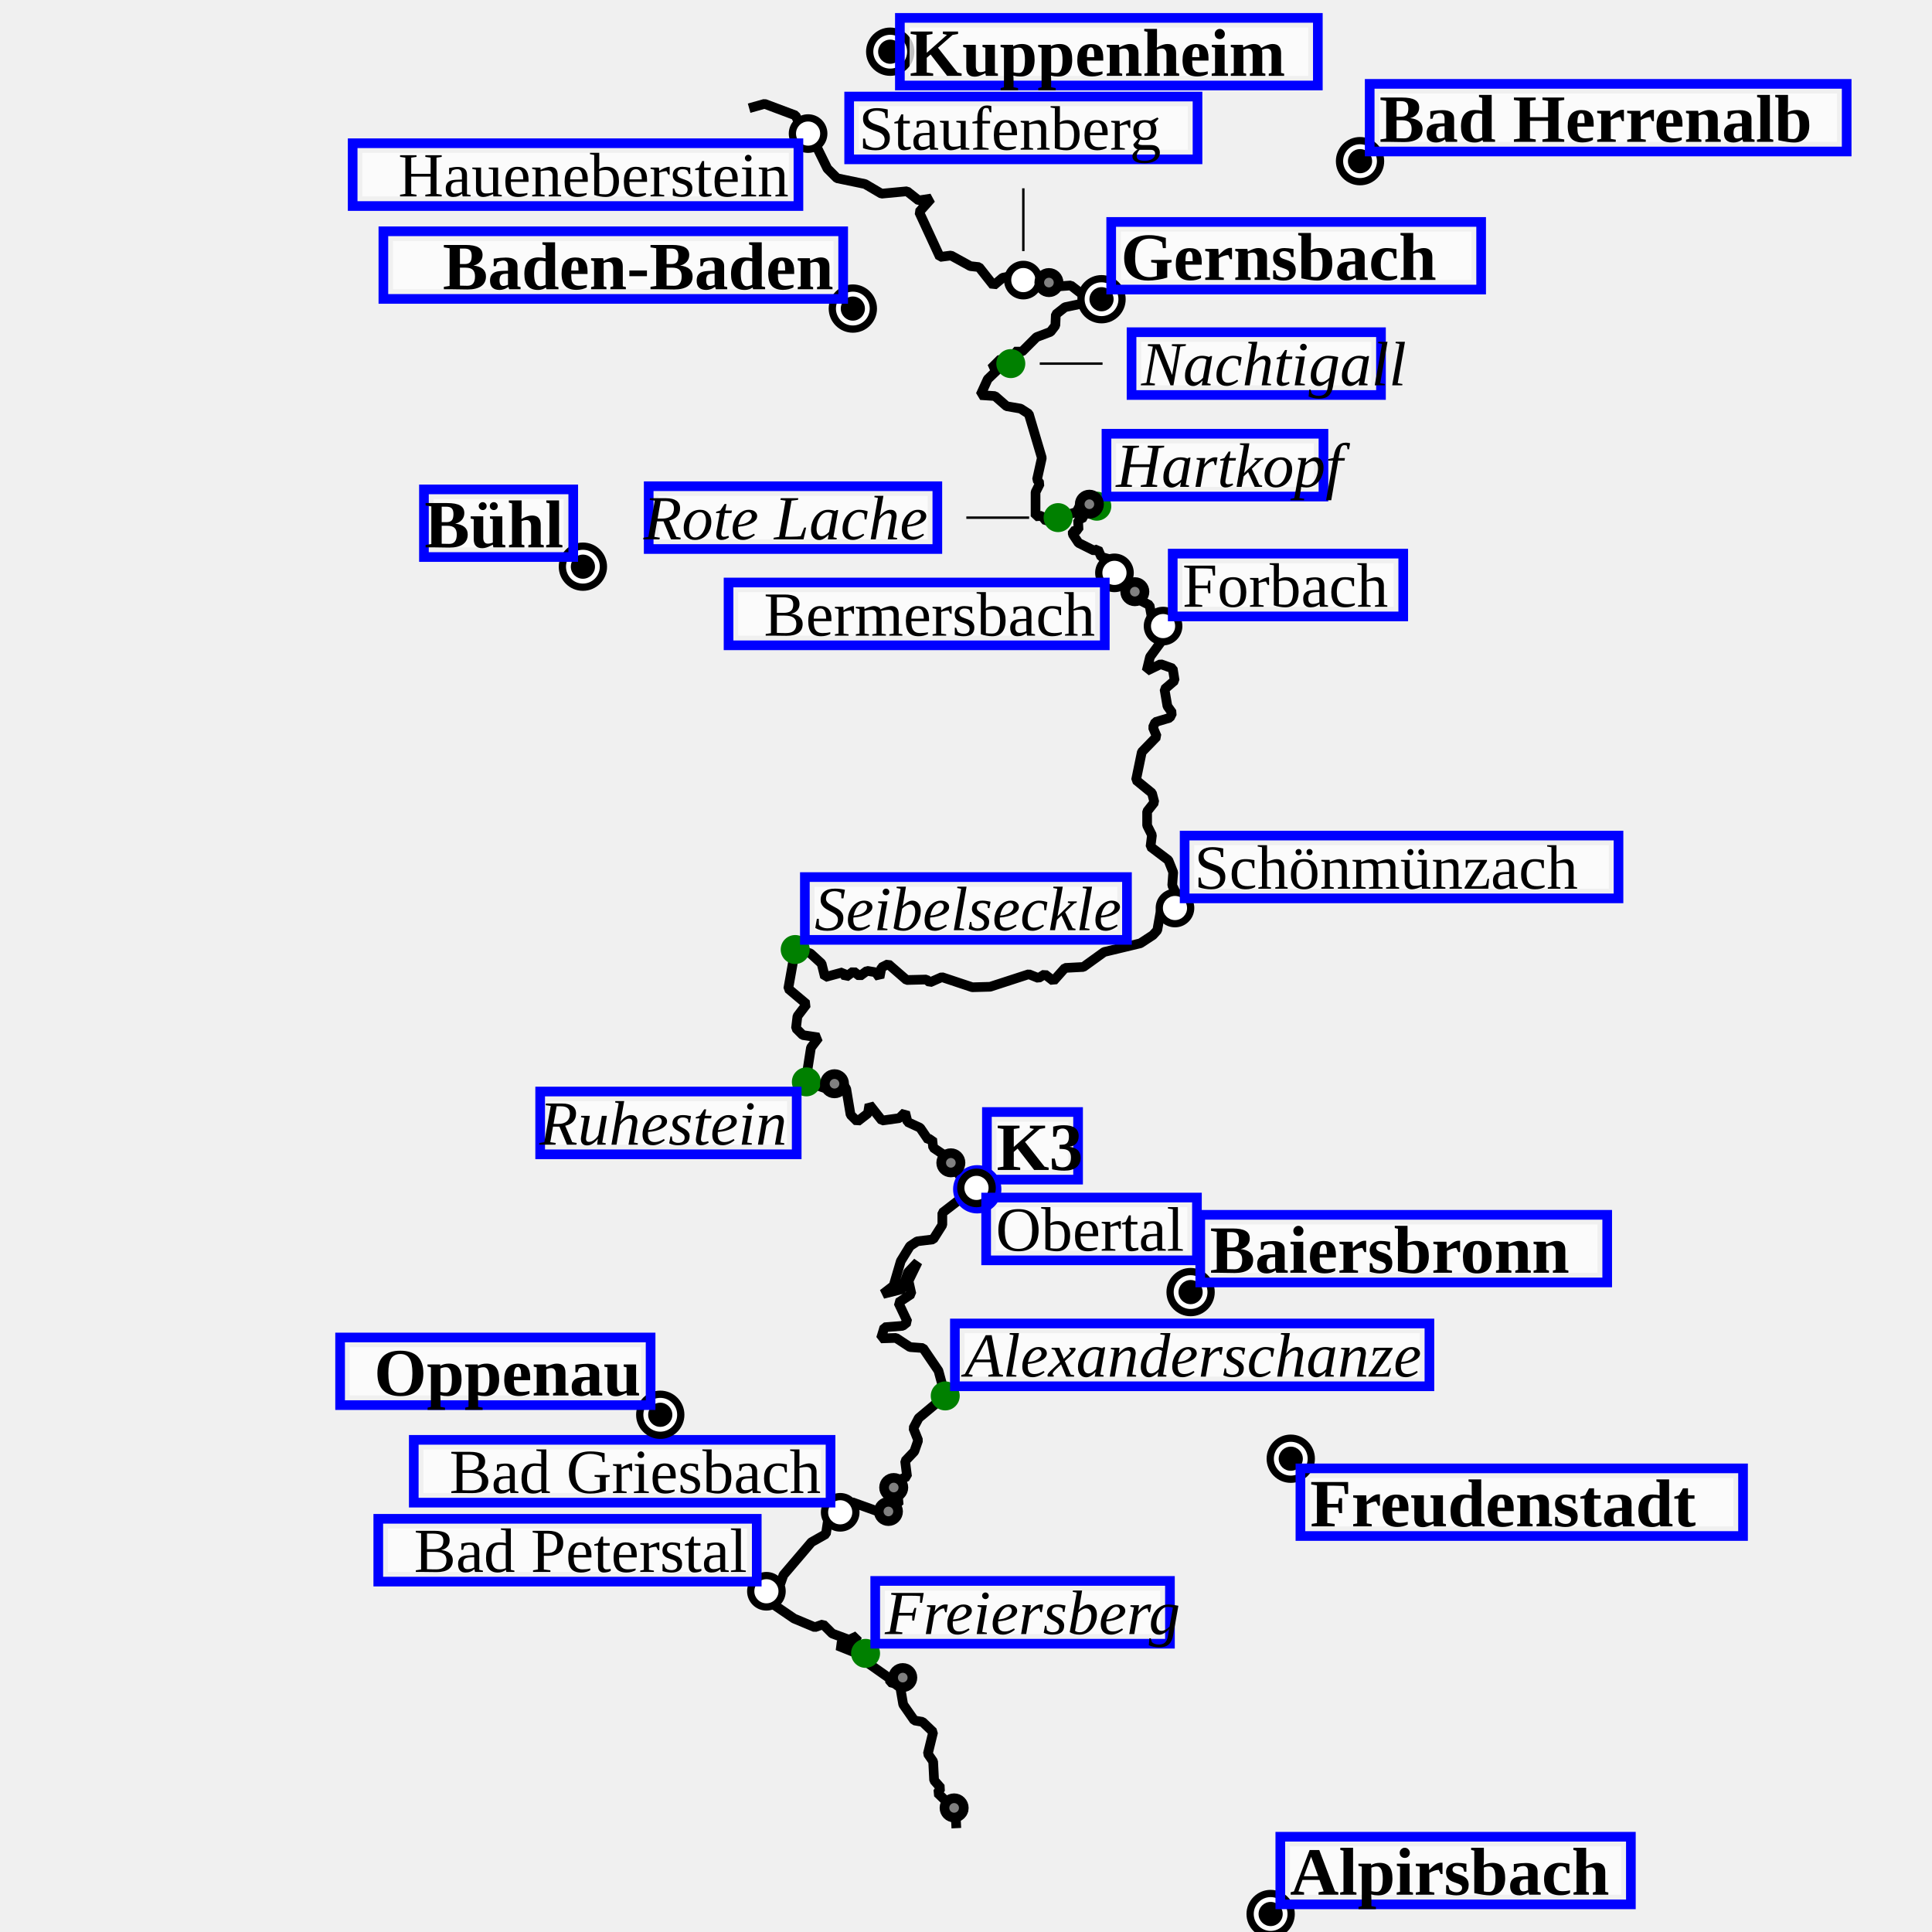
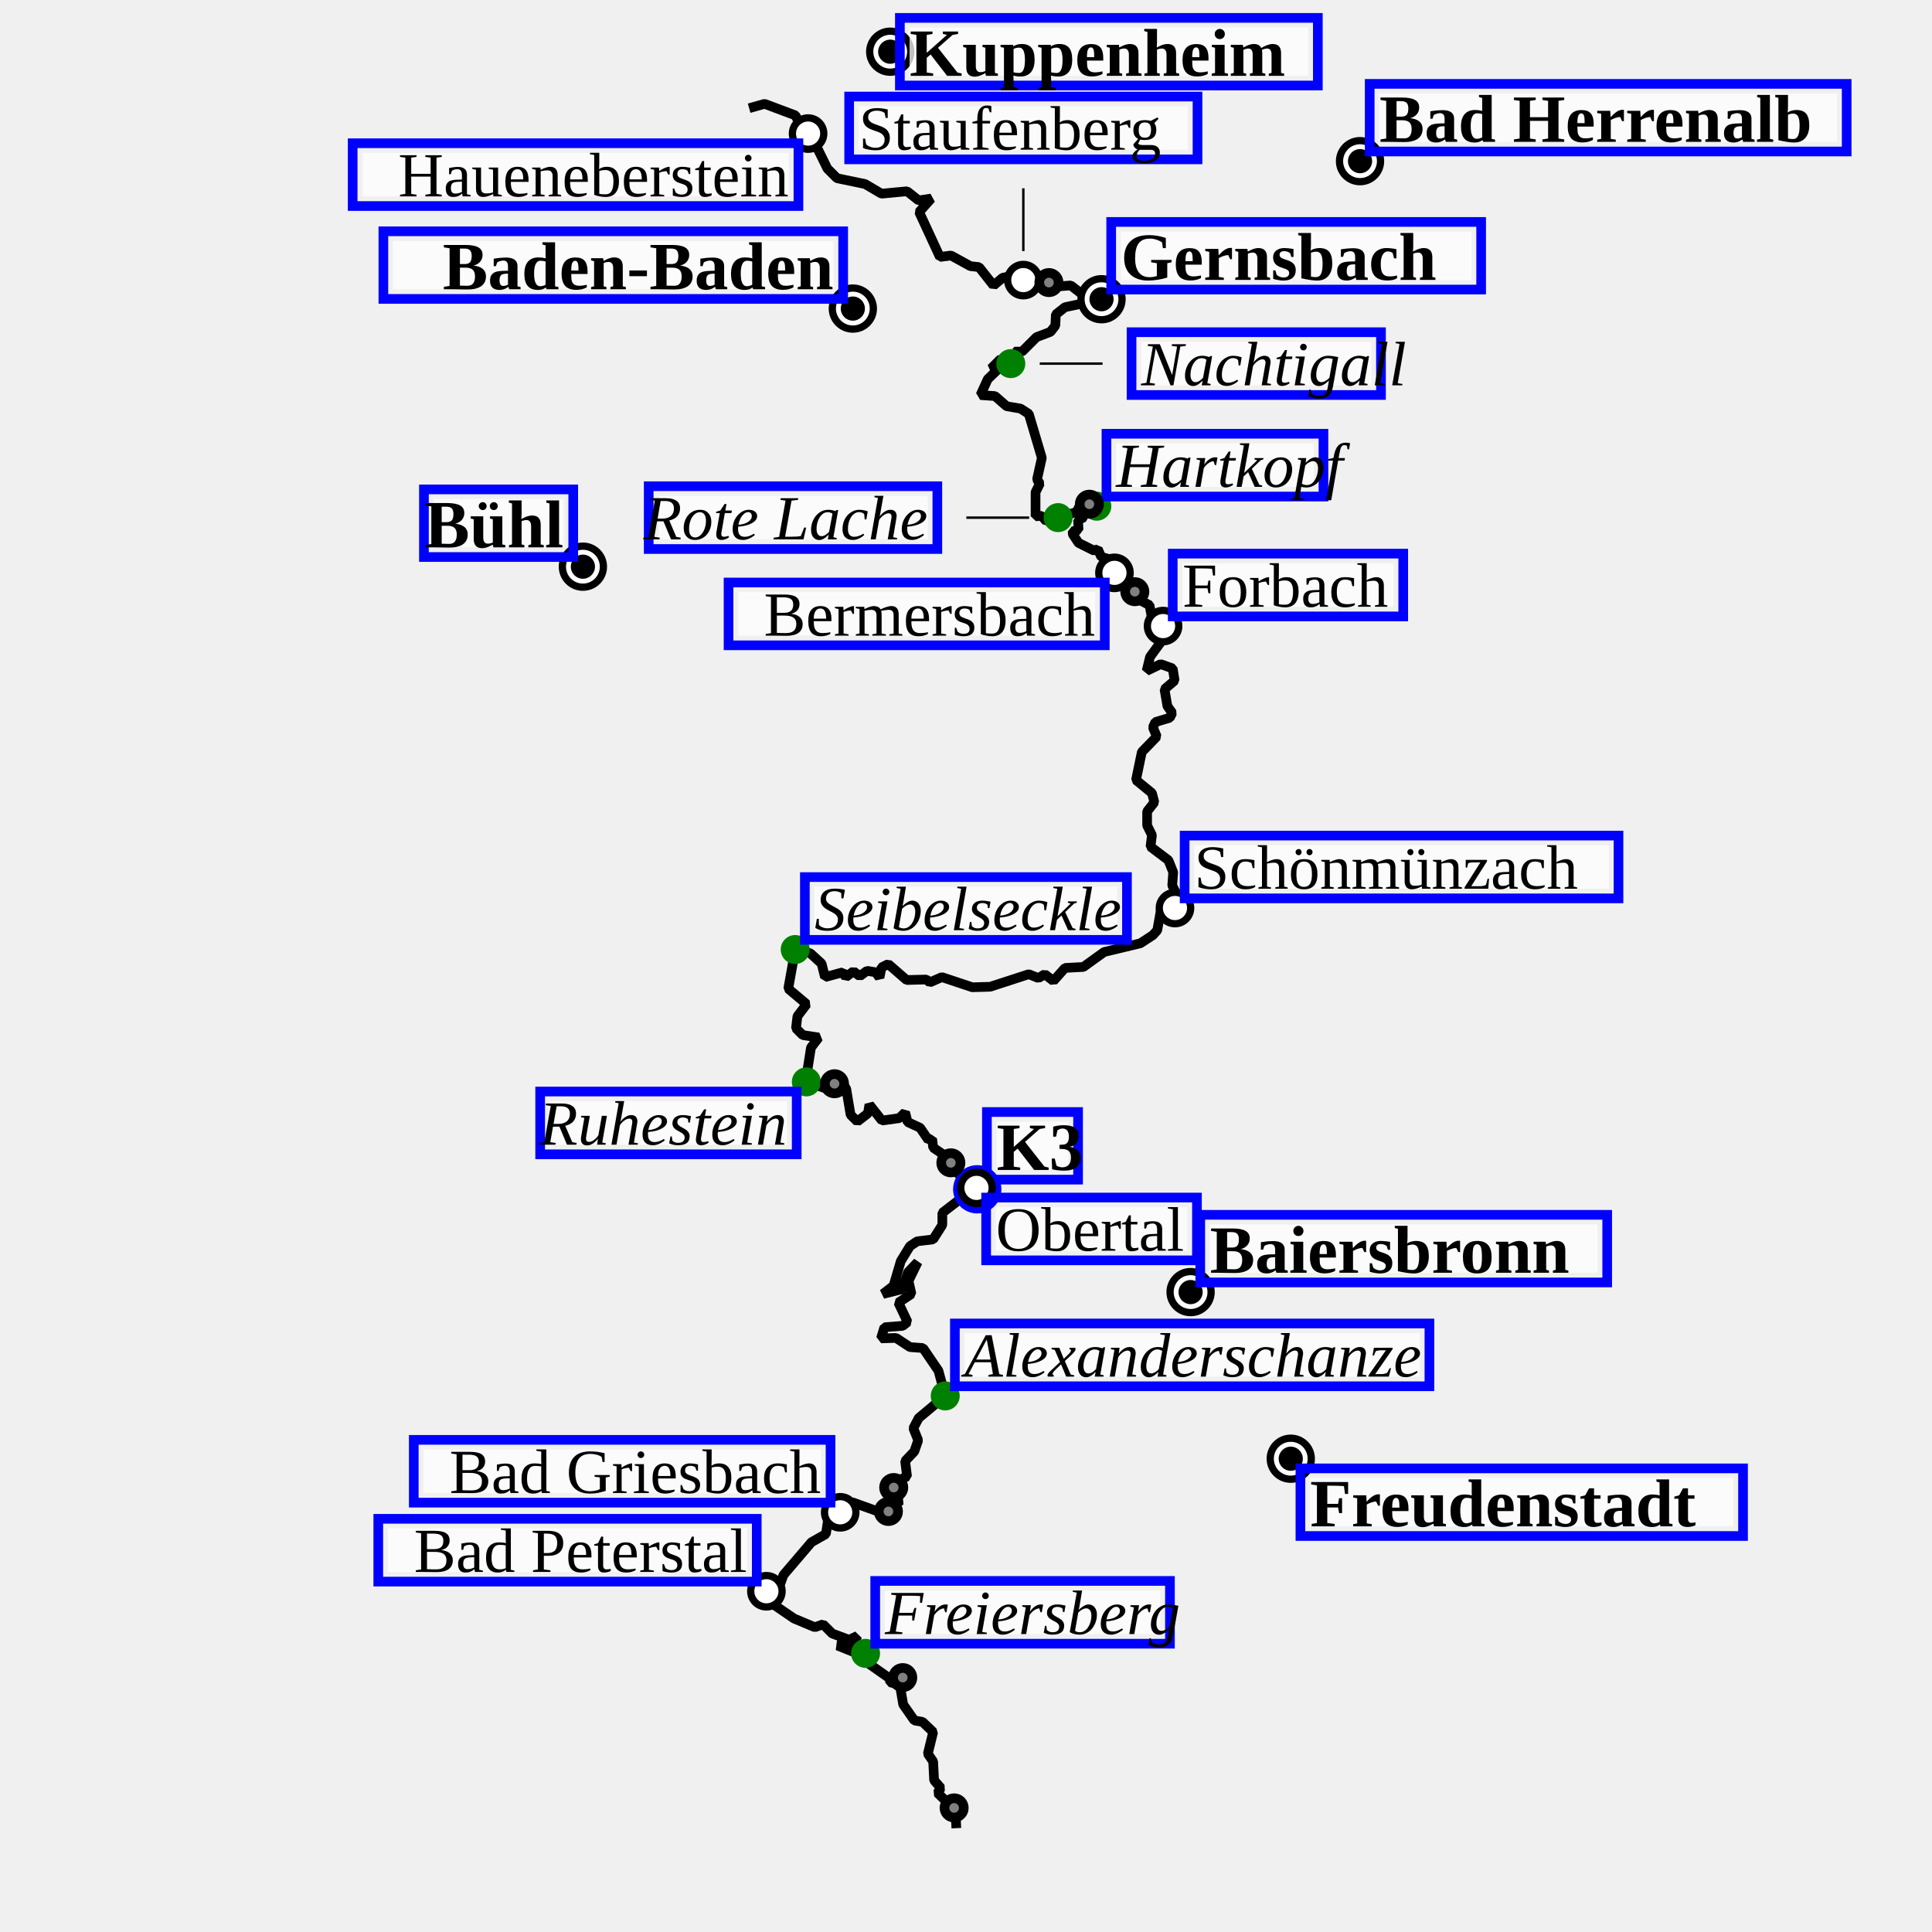
<svg xmlns="http://www.w3.org/2000/svg" height="400" viewBox="(0, 0, 400, 400)" width="400">
  <path d="M198.0,378.5 L197.9,376.5 L199.4,375.1 L199.4,374.4 L197.3,374.3 L194.1,371.2 L194.8,370.2 L193.4,368.6 L193.2,364.7 L192.1,363.1 L193.2,358.6 L191.0,356.5 L189.3,356.2 L187.0,352.9 L186.4,349.4 L187.0,347.0 L186.1,348.8 L184.3,348.3 L184.2,347.5 L179.8,344.4 L179.1,341.9 L179.7,340.7 L177.4,342.3 L173.4,340.7 L176.8,340.3 L177.5,338.7 L175.8,339.5 L172.3,338.2 L170.4,336.3 L168.7,336.9 L164.4,335.1 L160.0,332.1 L158.7,329.5 L161.6,327.8 L162.2,326.1 L168.0,319.3 L171.0,317.6 L171.6,313.6 L174.9,312.9 L176.4,311.0 L185.3,314.2 L183.9,312.9 L186.4,310.7 L184.9,309.8 L185.6,309.9 L185.2,308.1 L184.1,307.3 L187.8,305.7 L187.4,302.5 L189.3,300.5 L190.1,298.2 L189.1,295.7 L190.2,293.6 L195.7,289.0 L194.3,283.8 L191.1,279.1 L188.4,278.9 L185.5,277.0 L182.4,277.1 L183.1,274.8 L186.9,274.5 L187.9,273.7 L186.0,269.7 L188.7,267.9 L188.1,265.2 L190.0,261.3 L188.0,263.4 L186.8,266.9 L182.8,267.9 L185.0,266.2 L186.5,261.1 L188.4,258.0 L189.9,257.0 L193.2,256.6 L195.1,253.6 L195.1,251.1 L200.3,247.1 L202.5,246.5 L201.6,244.8 L198.7,243.4 L196.0,239.5 L193.2,237.6 L193.0,235.8 L192.2,236.0 L190.5,233.5 L187.9,232.3 L187.4,230.3 L186.2,231.5 L182.6,232.0 L180.0,228.7 L179.7,230.5 L177.5,232.2 L176.1,230.8 L175.2,225.4 L174.4,224.3 L172.9,223.7 L172.7,224.8 L170.8,225.3 L166.8,223.9 L167.9,216.9 L169.5,214.8 L166.2,214.3 L164.8,212.9 L165.1,210.4 L167.0,207.9 L163.2,204.7 L164.7,196.3 L167.8,197.4 L170.1,199.5 L170.8,202.3 L174.5,201.3 L175.1,202.3 L176.7,201.1 L178.0,202.1 L179.5,201.0 L181.3,201.3 L182.1,202.4 L182.5,200.3 L183.9,199.6 L187.7,202.9 L191.8,202.8 L192.5,203.4 L195.0,202.3 L201.3,204.4 L205.0,204.3 L213.0,201.7 L215.0,202.5 L216.3,201.7 L218.1,203.1 L220.5,200.4 L224.3,200.2 L228.6,197.1 L236.1,195.3 L238.7,193.6 L239.6,192.6 L240.4,188.1 L244.9,187.9 L242.7,183.3 L242.9,180.6 L241.9,178.1 L238.2,175.3 L238.5,172.9 L237.5,170.9 L237.5,168.0 L239.0,166.1 L238.5,164.2 L235.2,161.5 L236.4,155.7 L239.5,152.5 L238.7,150.6 L239.2,149.5 L242.2,148.6 L242.7,147.6 L241.7,146.2 L241.1,142.7 L243.2,140.9 L242.8,138.4 L240.3,137.5 L237.4,138.9 L238.1,136.0 L241.1,131.9 L240.6,128.2 L238.4,127.5 L238.0,125.3 L235.5,124.0 L234.6,121.6 L232.2,120.5 L230.3,118.0 L229.8,115.8 L228.0,115.3 L227.3,113.7 L226.5,114.0 L223.3,112.4 L222.1,110.6 L222.1,110.0 L223.3,109.7 L223.2,107.7 L224.4,107.1 L224.2,105.4 L225.7,104.3 L227.1,104.8 L226.9,104.1 L223.8,104.2 L222.9,106.0 L216.6,107.9 L215.7,106.8 L214.4,106.9 L214.4,101.9 L215.3,100.1 L214.7,99.3 L215.7,94.8 L213.0,85.7 L211.3,84.6 L208.4,84.1 L206.0,82.0 L203.0,81.8 L204.5,78.5 L206.9,76.2 L205.2,76.3 L207.2,74.3 L209.3,75.3 L210.3,74.2 L210.0,72.8 L211.6,72.8 L214.6,69.8 L217.5,68.7 L218.5,67.4 L218.6,65.1 L220.5,63.6 L228.1,62.0 L227.3,59.5 L228.1,62.0 L227.5,62.3 L226.3,60.4 L223.9,60.8 L221.7,59.1 L219.0,59.3 L216.4,58.1 L214.5,59.4 L213.7,58.5 L211.3,57.8 L211.1,56.8 L207.6,57.5 L205.7,59.1 L202.7,55.3 L200.9,55.1 L196.9,52.9 L194.6,53.2 L190.3,43.9 L192.8,41.1 L190.2,41.5 L187.8,39.6 L182.5,40.1 L179.1,38.1 L173.3,36.9 L171.3,34.9 L168.5,29.2 L167.1,27.5 L166.4,27.5 L164.7,23.9 L158.3,21.5 L155.1,22.4" fill="transparent" id="track" stroke="black" stroke-linejoin="miter" stroke-miterlimit="1" stroke-width="2" />
  <g>
    <g>
-       <circle cx="202.329" cy="246.23" fill="Blue" id="9/wp/circle" r="5" />
+       <circle cx="202.329" cy="246.23" fill="Blue" id="0/wp/circle" r="5" />
    </g>
    <g transform="translate(202.3292 246.2302)">
      <rect fill="white" fill-opacity="0.75" height="10" id="label-bg" width="14.875" x="4" y="-14" />
      <rect fill="none" height="14" id="label-dbg" stroke="blue" stroke-width="2" width="18.875" x="2" y="-16" />
-       <text font-size="14.0" font-style="normal" font-weight="bold" id="9/wp/text" text-anchor="start" x="4.000" y="-4.000">
+       <text font-size="14.0" font-style="normal" font-weight="bold" id="0/wp/text" text-anchor="start" x="4.000" y="-4.000">
K3
</text>
    </g>
    <g>
      <circle cx="176.571" cy="63.887" fill="Black" id="10/wp/circle" r="5" />
      <circle cx="176.571" cy="63.887" fill="white" id="10/wp/circle-little-white" r="3.5" />
      <circle cx="176.571" cy="63.887" fill="black" id="10/wp/circle-little-white" r="2.5" />
    </g>
    <g transform="translate(176.5707 63.88672)">
      <rect fill="white" fill-opacity="0.75" height="10" id="label-bg" width="91.196" x="-95.196" y="-14" />
      <rect fill="none" height="14" id="label-dbg" stroke="blue" stroke-width="2" width="95.196" x="-97.196" y="-16" />
      <text font-size="14.0" font-style="normal" font-weight="bold" id="10/wp/text" text-anchor="end" x="-4.000" y="-4.000">
Baden-Baden
</text>
    </g>
    <g>
      <circle cx="228.06" cy="61.95" fill="Black" id="11/wp/circle" r="5" />
      <circle cx="228.06" cy="61.95" fill="white" id="11/wp/circle-little-white" r="3.5" />
      <circle cx="228.06" cy="61.95" fill="black" id="11/wp/circle-little-white" r="2.5" />
    </g>
    <g transform="translate(228.0601 61.95013)">
      <rect fill="white" fill-opacity="0.75" height="10" id="label-bg" width="72.595" x="4" y="-14" />
      <rect fill="none" height="14" id="label-dbg" stroke="blue" stroke-width="2" width="76.595" x="2" y="-16" />
      <text font-size="14.0" font-style="normal" font-weight="bold" id="11/wp/text" text-anchor="start" x="4.000" y="-4.000">
Gernsbach
</text>
    </g>
    <g>
      <circle cx="240.801" cy="129.623" fill="Black" id="12/wp/circle" r="4" />
      <circle cx="240.801" cy="129.623" fill="white" id="12/wp/circle-little-white" r="2.5" />
    </g>
    <g transform="translate(240.8008 129.6225)">
      <rect fill="white" fill-opacity="0.75" height="9" id="label-bg" width="43.724" x="4" y="-13" />
      <rect fill="none" height="13" id="label-dbg" stroke="blue" stroke-width="2" width="47.724" x="2" y="-15" />
      <text font-size="13.0" font-style="normal" font-weight="normal" id="12/wp/text" text-anchor="start" x="4.000" y="-4.000">
Forbach
</text>
    </g>
    <g>
      <circle cx="158.677" cy="329.454" fill="Black" id="13/wp/circle" r="4" />
      <circle cx="158.677" cy="329.454" fill="white" id="13/wp/circle-little-white" r="2.5" />
    </g>
    <g transform="translate(158.677 329.4542)">
      <rect fill="white" fill-opacity="0.75" height="9" id="label-bg" width="74.359" x="-78.359" y="-13" />
      <rect fill="none" height="13" id="label-dbg" stroke="blue" stroke-width="2" width="78.359" x="-80.359" y="-15" />
      <text font-size="13.0" font-style="normal" font-weight="normal" id="13/wp/text" text-anchor="end" x="-4.000" y="-4.000">
Bad Peterstal
</text>
    </g>
    <g>
      <circle cx="173.955" cy="313.106" fill="Black" id="14/wp/circle" r="4" />
      <circle cx="173.955" cy="313.106" fill="white" id="14/wp/circle-little-white" r="2.5" />
    </g>
    <g transform="translate(173.9548 313.106)">
      <rect fill="white" fill-opacity="0.75" height="9" id="label-bg" width="82.288" x="-86.288" y="-13" />
      <rect fill="none" height="13" id="label-dbg" stroke="blue" stroke-width="2" width="86.288" x="-88.288" y="-15" />
      <text font-size="13.0" font-style="normal" font-weight="normal" id="14/wp/text" text-anchor="end" x="-4.000" y="-4.000">
Bad Griesbach
</text>
    </g>
    <g>
      <circle cx="167.307" cy="27.657" fill="Black" id="15/wp/circle" r="4" />
      <circle cx="167.307" cy="27.657" fill="white" id="15/wp/circle-little-white" r="2.5" />
    </g>
    <g transform="translate(167.3069 27.65687)">
      <rect fill="white" fill-opacity="0.75" height="9" id="label-bg" width="88.291" x="-92.291" y="4" />
      <rect fill="none" height="13" id="label-dbg" stroke="blue" stroke-width="2" width="92.291" x="-94.291" y="2" />
      <text font-size="13.0" font-style="normal" font-weight="normal" id="15/wp/text" text-anchor="end" x="-4.000" y="13.000">
Haueneberstein
</text>
    </g>
    <g>
      <circle cx="202.17" cy="245.941" fill="Black" id="16/wp/circle" r="4" />
      <circle cx="202.17" cy="245.941" fill="white" id="16/wp/circle-little-white" r="2.5" />
    </g>
    <g transform="translate(202.1703 245.9406)">
      <rect fill="white" fill-opacity="0.75" height="9" id="label-bg" width="39.644" x="4" y="4" />
      <rect fill="none" height="13" id="label-dbg" stroke="blue" stroke-width="2" width="43.644" x="2" y="2" />
      <text font-size="13.0" font-style="normal" font-weight="normal" id="16/wp/text" text-anchor="start" x="4.000" y="13.000">
Obertal
</text>
    </g>
    <g>
      <circle cx="230.736" cy="118.604" fill="Black" id="17/wp/circle" r="4" />
      <circle cx="230.736" cy="118.604" fill="white" id="17/wp/circle-little-white" r="2.5" />
    </g>
    <g transform="translate(230.7359 118.6037)">
      <rect fill="white" fill-opacity="0.75" height="9" id="label-bg" width="73.897" x="-77.897" y="4" />
      <rect fill="none" height="13" id="label-dbg" stroke="blue" stroke-width="2" width="77.897" x="-79.897" y="2" />
      <text font-size="13.0" font-style="normal" font-weight="normal" id="17/wp/text" text-anchor="end" x="-4.000" y="13.000">
Bermersbach
</text>
    </g>
    <g>
      <circle cx="211.871" cy="57.99" fill="Black" id="19/wp/circle" r="4" />
      <circle cx="211.871" cy="57.99" fill="white" id="19/wp/circle-little-white" r="2.5" />
    </g>
    <g transform="translate(211.8705 57.99041)">
      <rect fill="white" fill-opacity="0.75" height="9" id="label-bg" width="68.124" x="-34.062" y="-36" />
      <rect fill="none" height="13" id="label-dbg" stroke="blue" stroke-width="2" width="72.124" x="-36.062" y="-38" />
      <text font-size="13.0" font-style="normal" font-weight="normal" id="19/wp/text" text-anchor="start" x="-34.062" y="-27.000">
Staufenberg
</text>
    </g>
    <path d="M211.87,38.99 L211.87,51.99" id="link" stroke="black" stroke-linejoin="miter" stroke-miterlimit="1" stroke-width="0.5" />
    <g>
      <circle cx="243.266" cy="187.997" fill="Black" id="20/wp/circle" r="4" />
      <circle cx="243.266" cy="187.997" fill="white" id="20/wp/circle-little-white" r="2.5" />
    </g>
    <g transform="translate(243.2658 187.9974)">
      <rect fill="white" fill-opacity="0.75" height="9" id="label-bg" width="85.828" x="4" y="-13" />
      <rect fill="none" height="13" id="label-dbg" stroke="blue" stroke-width="2" width="89.828" x="2" y="-15" />
      <text font-size="13.0" font-style="normal" font-weight="normal" id="20/wp/text" text-anchor="start" x="4.000" y="-4.000">
Schönmünzach
</text>
    </g>
    <g>
      <circle cx="195.7" cy="289.011" fill="Green" id="21/wp/circle" r="3" />
    </g>
    <g transform="translate(195.6996 289.0115)">
      <rect fill="white" fill-opacity="0.75" height="9" id="label-bg" width="94.246" x="4" y="-13" />
      <rect fill="none" height="13" id="label-dbg" stroke="blue" stroke-width="2" width="98.246" x="2" y="-15" />
      <text font-size="13.0" font-style="italic" font-weight="normal" id="21/wp/text" text-anchor="start" x="4.000" y="-4.000">
Alexanderschanze
</text>
    </g>
    <g>
      <circle cx="164.639" cy="196.589" fill="Green" id="22/wp/circle" r="3" />
    </g>
    <g transform="translate(164.639 196.5894)">
      <rect fill="white" fill-opacity="0.75" height="9" id="label-bg" width="62.687" x="4" y="-13" />
      <rect fill="none" height="13" id="label-dbg" stroke="blue" stroke-width="2" width="66.687" x="2" y="-15" />
      <text font-size="13.0" font-style="italic" font-weight="normal" id="22/wp/text" text-anchor="start" x="4.000" y="-4.000">
Seibelseckle
</text>
    </g>
    <g>
      <circle cx="166.948" cy="223.988" fill="Green" id="23/wp/circle" r="3" />
    </g>
    <g transform="translate(166.9477 223.988)">
      <rect fill="white" fill-opacity="0.75" height="9" id="label-bg" width="49.112" x="-53.112" y="4" />
      <rect fill="none" height="13" id="label-dbg" stroke="blue" stroke-width="2" width="53.112" x="-55.112" y="2" />
      <text font-size="13.0" font-style="italic" font-weight="normal" id="23/wp/text" text-anchor="end" x="-4.000" y="13.000">
Ruhestein
</text>
    </g>
    <g>
      <circle cx="179.205" cy="342.313" fill="Green" id="24/wp/circle" r="3" />
    </g>
    <g transform="translate(179.2048 342.3131)">
      <rect fill="white" fill-opacity="0.75" height="9" id="label-bg" width="57.019" x="4" y="-13" />
      <rect fill="none" height="13" id="label-dbg" stroke="blue" stroke-width="2" width="61.019" x="2" y="-15" />
      <text font-size="13.0" font-style="italic" font-weight="normal" id="24/wp/text" text-anchor="start" x="4.000" y="-4.000">
Freiersberg
</text>
    </g>
    <g>
      <circle cx="219.066" cy="107.167" fill="Green" id="25/wp/circle" r="3" />
    </g>
    <g transform="translate(219.0659 107.1674)">
      <rect fill="white" fill-opacity="0.75" height="9" id="label-bg" width="55.76" x="-82.76" y="-4.5" />
      <rect fill="none" height="13" id="label-dbg" stroke="blue" stroke-width="2" width="59.76" x="-84.76" y="-6.5" />
      <text font-size="13.0" font-style="italic" font-weight="normal" id="25/wp/text" text-anchor="end" x="-27.000" y="4.500">
Rote Lache
</text>
    </g>
    <path d="M200.07,107.17 L213.07,107.17" id="link" stroke="black" stroke-linejoin="miter" stroke-miterlimit="1" stroke-width="0.5" />
    <g>
      <circle cx="227.083" cy="104.804" fill="Green" id="26/wp/circle" r="3" />
    </g>
    <g transform="translate(227.0827 104.8041)">
      <rect fill="white" fill-opacity="0.75" height="9" id="label-bg" width="40.925" x="4" y="-13" />
      <rect fill="none" height="13" id="label-dbg" stroke="blue" stroke-width="2" width="44.925" x="2" y="-15" />
      <text font-size="13.0" font-style="italic" font-weight="normal" id="26/wp/text" text-anchor="start" x="4.000" y="-4.000">
Hartkopf
</text>
    </g>
    <g>
      <circle cx="209.275" cy="75.281" fill="Green" id="27/wp/circle" r="3" />
    </g>
    <g transform="translate(209.2749 75.2808)">
      <rect fill="white" fill-opacity="0.75" height="9" id="label-bg" width="47.642" x="27" y="-4.5" />
      <rect fill="none" height="13" id="label-dbg" stroke="blue" stroke-width="2" width="51.642" x="25" y="-6.5" />
      <text font-size="13.0" font-style="italic" font-weight="normal" id="27/wp/text" text-anchor="start" x="27.000" y="4.500">
Nachtigall
</text>
    </g>
    <path d="M228.27,75.28 L215.27,75.28" id="link" stroke="black" stroke-linejoin="miter" stroke-miterlimit="1" stroke-width="0.5" />
    <g>
      <circle cx="120.684" cy="117.325" fill="Black" id="29/wp/circle" r="5" />
      <circle cx="120.684" cy="117.325" fill="white" id="29/wp/circle-little-white" r="3.5" />
      <circle cx="120.684" cy="117.325" fill="black" id="29/wp/circle-little-white" r="2.5" />
    </g>
    <g transform="translate(120.6836 117.3249)">
      <rect fill="white" fill-opacity="0.75" height="10" id="label-bg" width="26.911" x="-30.911" y="-14" />
      <rect fill="none" height="14" id="label-dbg" stroke="blue" stroke-width="2" width="30.911" x="-32.911" y="-16" />
      <text font-size="14.0" font-style="normal" font-weight="bold" id="29/wp/text" text-anchor="end" x="-4.000" y="-4.000">
Bühl
</text>
    </g>
    <g>
      <circle cx="267.238" cy="302.012" fill="Black" id="31/wp/circle" r="5" />
      <circle cx="267.238" cy="302.012" fill="white" id="31/wp/circle-little-white" r="3.5" />
      <circle cx="267.238" cy="302.012" fill="black" id="31/wp/circle-little-white" r="2.5" />
    </g>
    <g transform="translate(267.2376 302.0123)">
      <rect fill="white" fill-opacity="0.75" height="10" id="label-bg" width="87.64" x="4" y="4" />
      <rect fill="none" height="14" id="label-dbg" stroke="blue" stroke-width="2" width="91.64" x="2" y="2" />
      <text font-size="14.0" font-style="normal" font-weight="bold" id="31/wp/text" text-anchor="start" x="4.000" y="14.000">
Freudenstadt
</text>
    </g>
    <g>
      <circle cx="246.5" cy="267.514" fill="Black" id="33/wp/circle" r="5" />
      <circle cx="246.5" cy="267.514" fill="white" id="33/wp/circle-little-white" r="3.5" />
      <circle cx="246.5" cy="267.514" fill="black" id="33/wp/circle-little-white" r="2.5" />
    </g>
    <g transform="translate(246.5001 267.5142)">
      <rect fill="white" fill-opacity="0.75" height="10" id="label-bg" width="80.254" x="4" y="-14" />
      <rect fill="none" height="14" id="label-dbg" stroke="blue" stroke-width="2" width="84.254" x="2" y="-16" />
      <text font-size="14.0" font-style="normal" font-weight="bold" id="33/wp/text" text-anchor="start" x="4.000" y="-4.000">
Baiersbronn
</text>
    </g>
    <g>
      <circle cx="184.31" cy="10.703" fill="Black" id="34/wp/circle" r="5" />
      <circle cx="184.31" cy="10.703" fill="white" id="34/wp/circle-little-white" r="3.5" />
      <circle cx="184.31" cy="10.703" fill="black" id="34/wp/circle-little-white" r="2.5" />
    </g>
    <g transform="translate(184.3103 10.70293)">
      <rect fill="white" fill-opacity="0.75" height="10" id="label-bg" width="82.534" x="4" y="-5" />
      <rect fill="none" height="14" id="label-dbg" stroke="blue" stroke-width="2" width="86.534" x="2" y="-7" />
      <text font-size="14.0" font-style="normal" font-weight="bold" id="34/wp/text" text-anchor="start" x="4.000" y="5.000">
Kuppenheim
</text>
    </g>
    <g>
      <circle cx="281.58" cy="33.366" fill="Black" id="35/wp/circle" r="5" />
      <circle cx="281.58" cy="33.366" fill="white" id="35/wp/circle-little-white" r="3.5" />
      <circle cx="281.58" cy="33.366" fill="black" id="35/wp/circle-little-white" r="2.5" />
    </g>
    <g transform="translate(281.5795 33.3655)">
      <rect fill="white" fill-opacity="0.75" height="10" id="label-bg" width="94.753" x="4" y="-14" />
      <rect fill="none" height="14" id="label-dbg" stroke="blue" stroke-width="2" width="98.753" x="2" y="-16" />
      <text font-size="14.0" font-style="normal" font-weight="bold" id="35/wp/text" text-anchor="start" x="4.000" y="-4.000">
Bad Herrenalb
</text>
    </g>
    <g>
-       <circle cx="263.073" cy="396.275" fill="Black" id="36/wp/circle" r="5" />
-       <circle cx="263.073" cy="396.275" fill="white" id="36/wp/circle-little-white" r="3.5" />
-       <circle cx="263.073" cy="396.275" fill="black" id="36/wp/circle-little-white" r="2.5" />
-     </g>
-     <g transform="translate(263.0728 396.2751)">
-       <rect fill="white" fill-opacity="0.75" height="10" id="label-bg" width="68.583" x="4" y="-14" />
-       <rect fill="none" height="14" id="label-dbg" stroke="blue" stroke-width="2" width="72.583" x="2" y="-16" />
-       <text font-size="14.0" font-style="normal" font-weight="bold" id="36/wp/text" text-anchor="start" x="4.000" y="-4.000">
- Alpirsbach
- </text>
-     </g>
-     <g>
-       <circle cx="136.7" cy="292.913" fill="Black" id="37/wp/circle" r="5" />
-       <circle cx="136.7" cy="292.913" fill="white" id="37/wp/circle-little-white" r="3.5" />
-       <circle cx="136.7" cy="292.913" fill="black" id="37/wp/circle-little-white" r="2.5" />
-     </g>
-     <g transform="translate(136.7001 292.9131)">
-       <rect fill="white" fill-opacity="0.75" height="10" id="label-bg" width="60.285" x="-64.285" y="-14" />
-       <rect fill="none" height="14" id="label-dbg" stroke="blue" stroke-width="2" width="64.285" x="-66.285" y="-16" />
-       <text font-size="14.0" font-style="normal" font-weight="bold" id="37/wp/text" text-anchor="end" x="-4.000" y="-4.000">
- Oppenau
- </text>
-     </g>
-     <g>
-       <circle cx="197.543" cy="374.305" fill="Gray" id="0/wp/circle" r="2" stroke="black" stroke-width="2" />
-     </g>
-     <g>
-       <circle cx="186.905" cy="347.328" fill="Gray" id="1/wp/circle" r="2" stroke="black" stroke-width="2" />
-     </g>
-     <g>
-       <circle cx="183.936" cy="312.932" fill="Gray" id="2/wp/circle" r="2" stroke="black" stroke-width="2" />
-     </g>
-     <g>
-       <circle cx="185.035" cy="307.976" fill="Gray" id="3/wp/circle" r="2" stroke="black" stroke-width="2" />
-     </g>
-     <g>
-       <circle cx="196.864" cy="240.749" fill="Gray" id="4/wp/circle" r="2" stroke="black" stroke-width="2" />
-     </g>
-     <g>
-       <circle cx="172.775" cy="224.377" fill="Gray" id="5/wp/circle" r="2" stroke="black" stroke-width="2" />
-     </g>
-     <g>
-       <circle cx="234.953" cy="122.503" fill="Gray" id="6/wp/circle" r="2" stroke="black" stroke-width="2" />
-     </g>
-     <g>
-       <circle cx="225.541" cy="104.391" fill="Gray" id="7/wp/circle" r="2" stroke="black" stroke-width="2" />
-     </g>
-     <g>
-       <circle cx="217.169" cy="58.503" fill="Gray" id="8/wp/circle" r="2" stroke="black" stroke-width="2" />
+       <circle cx="197.543" cy="374.305" fill="Gray" id="1/wp/circle" r="2" stroke="black" stroke-width="2" />
+     </g>
+     <g>
+       <circle cx="186.905" cy="347.328" fill="Gray" id="2/wp/circle" r="2" stroke="black" stroke-width="2" />
+     </g>
+     <g>
+       <circle cx="183.936" cy="312.932" fill="Gray" id="3/wp/circle" r="2" stroke="black" stroke-width="2" />
+     </g>
+     <g>
+       <circle cx="185.035" cy="307.976" fill="Gray" id="4/wp/circle" r="2" stroke="black" stroke-width="2" />
+     </g>
+     <g>
+       <circle cx="196.864" cy="240.749" fill="Gray" id="5/wp/circle" r="2" stroke="black" stroke-width="2" />
+     </g>
+     <g>
+       <circle cx="172.775" cy="224.377" fill="Gray" id="6/wp/circle" r="2" stroke="black" stroke-width="2" />
+     </g>
+     <g>
+       <circle cx="234.953" cy="122.503" fill="Gray" id="7/wp/circle" r="2" stroke="black" stroke-width="2" />
+     </g>
+     <g>
+       <circle cx="225.541" cy="104.391" fill="Gray" id="8/wp/circle" r="2" stroke="black" stroke-width="2" />
+     </g>
+     <g>
+       <circle cx="217.169" cy="58.503" fill="Gray" id="9/wp/circle" r="2" stroke="black" stroke-width="2" />
    </g>
  </g>
</svg>
